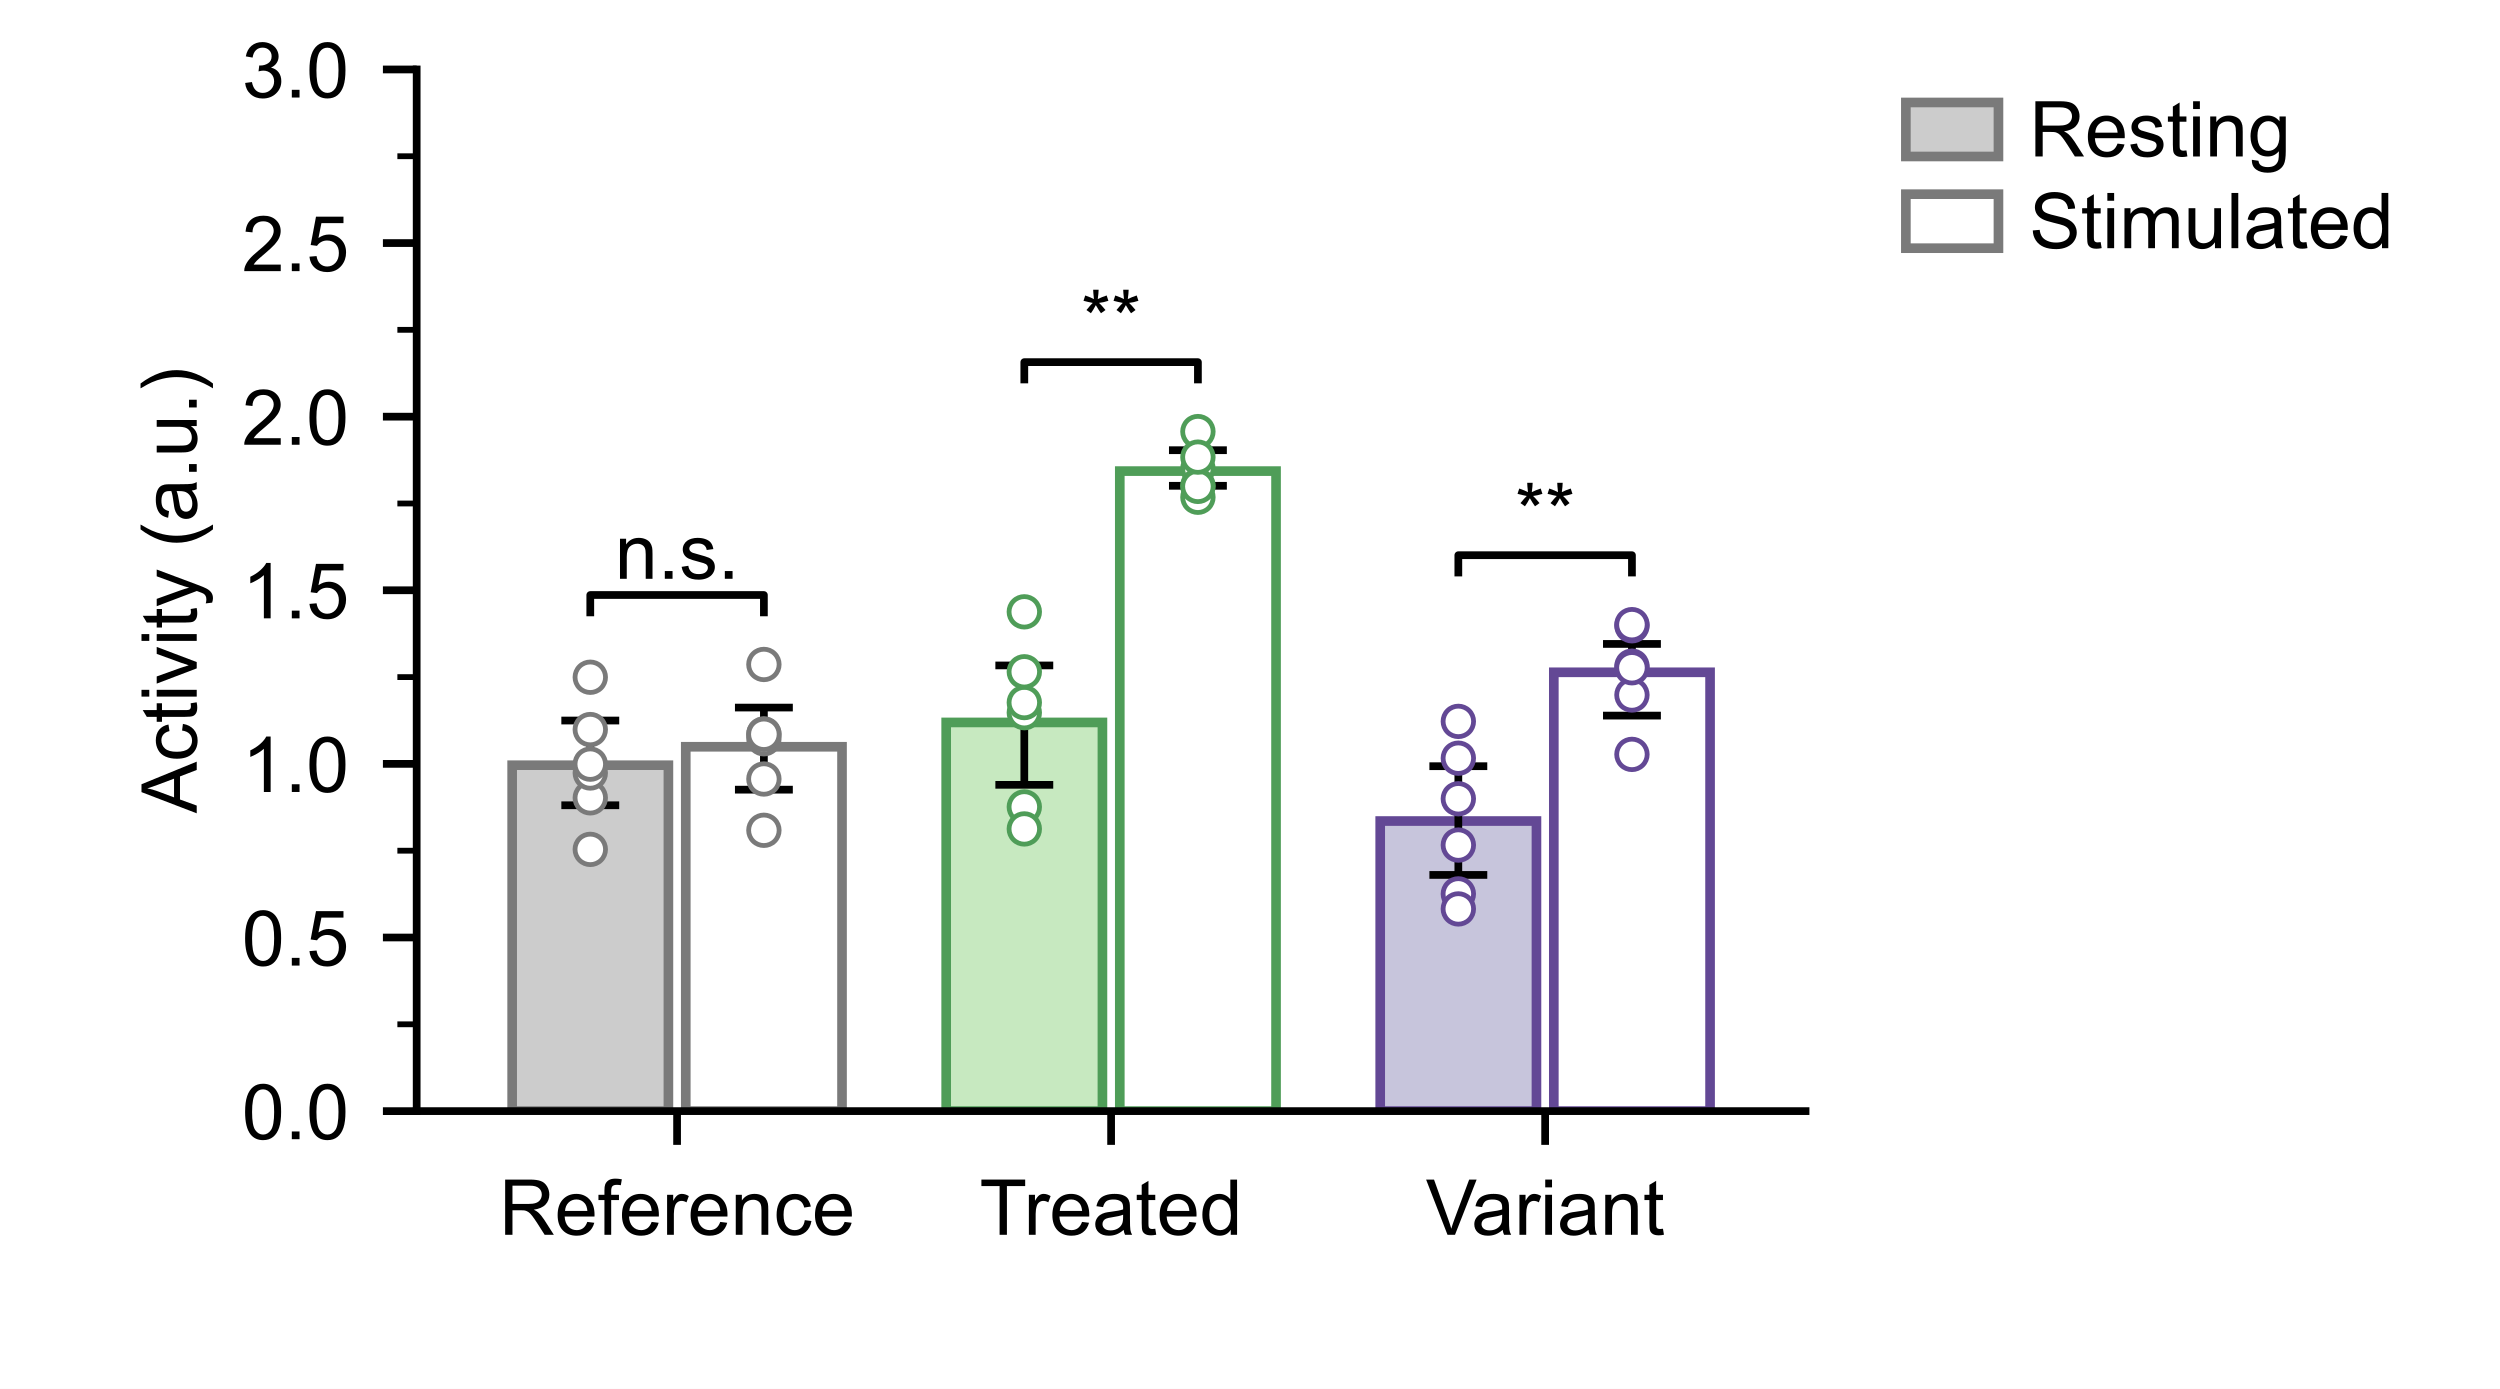
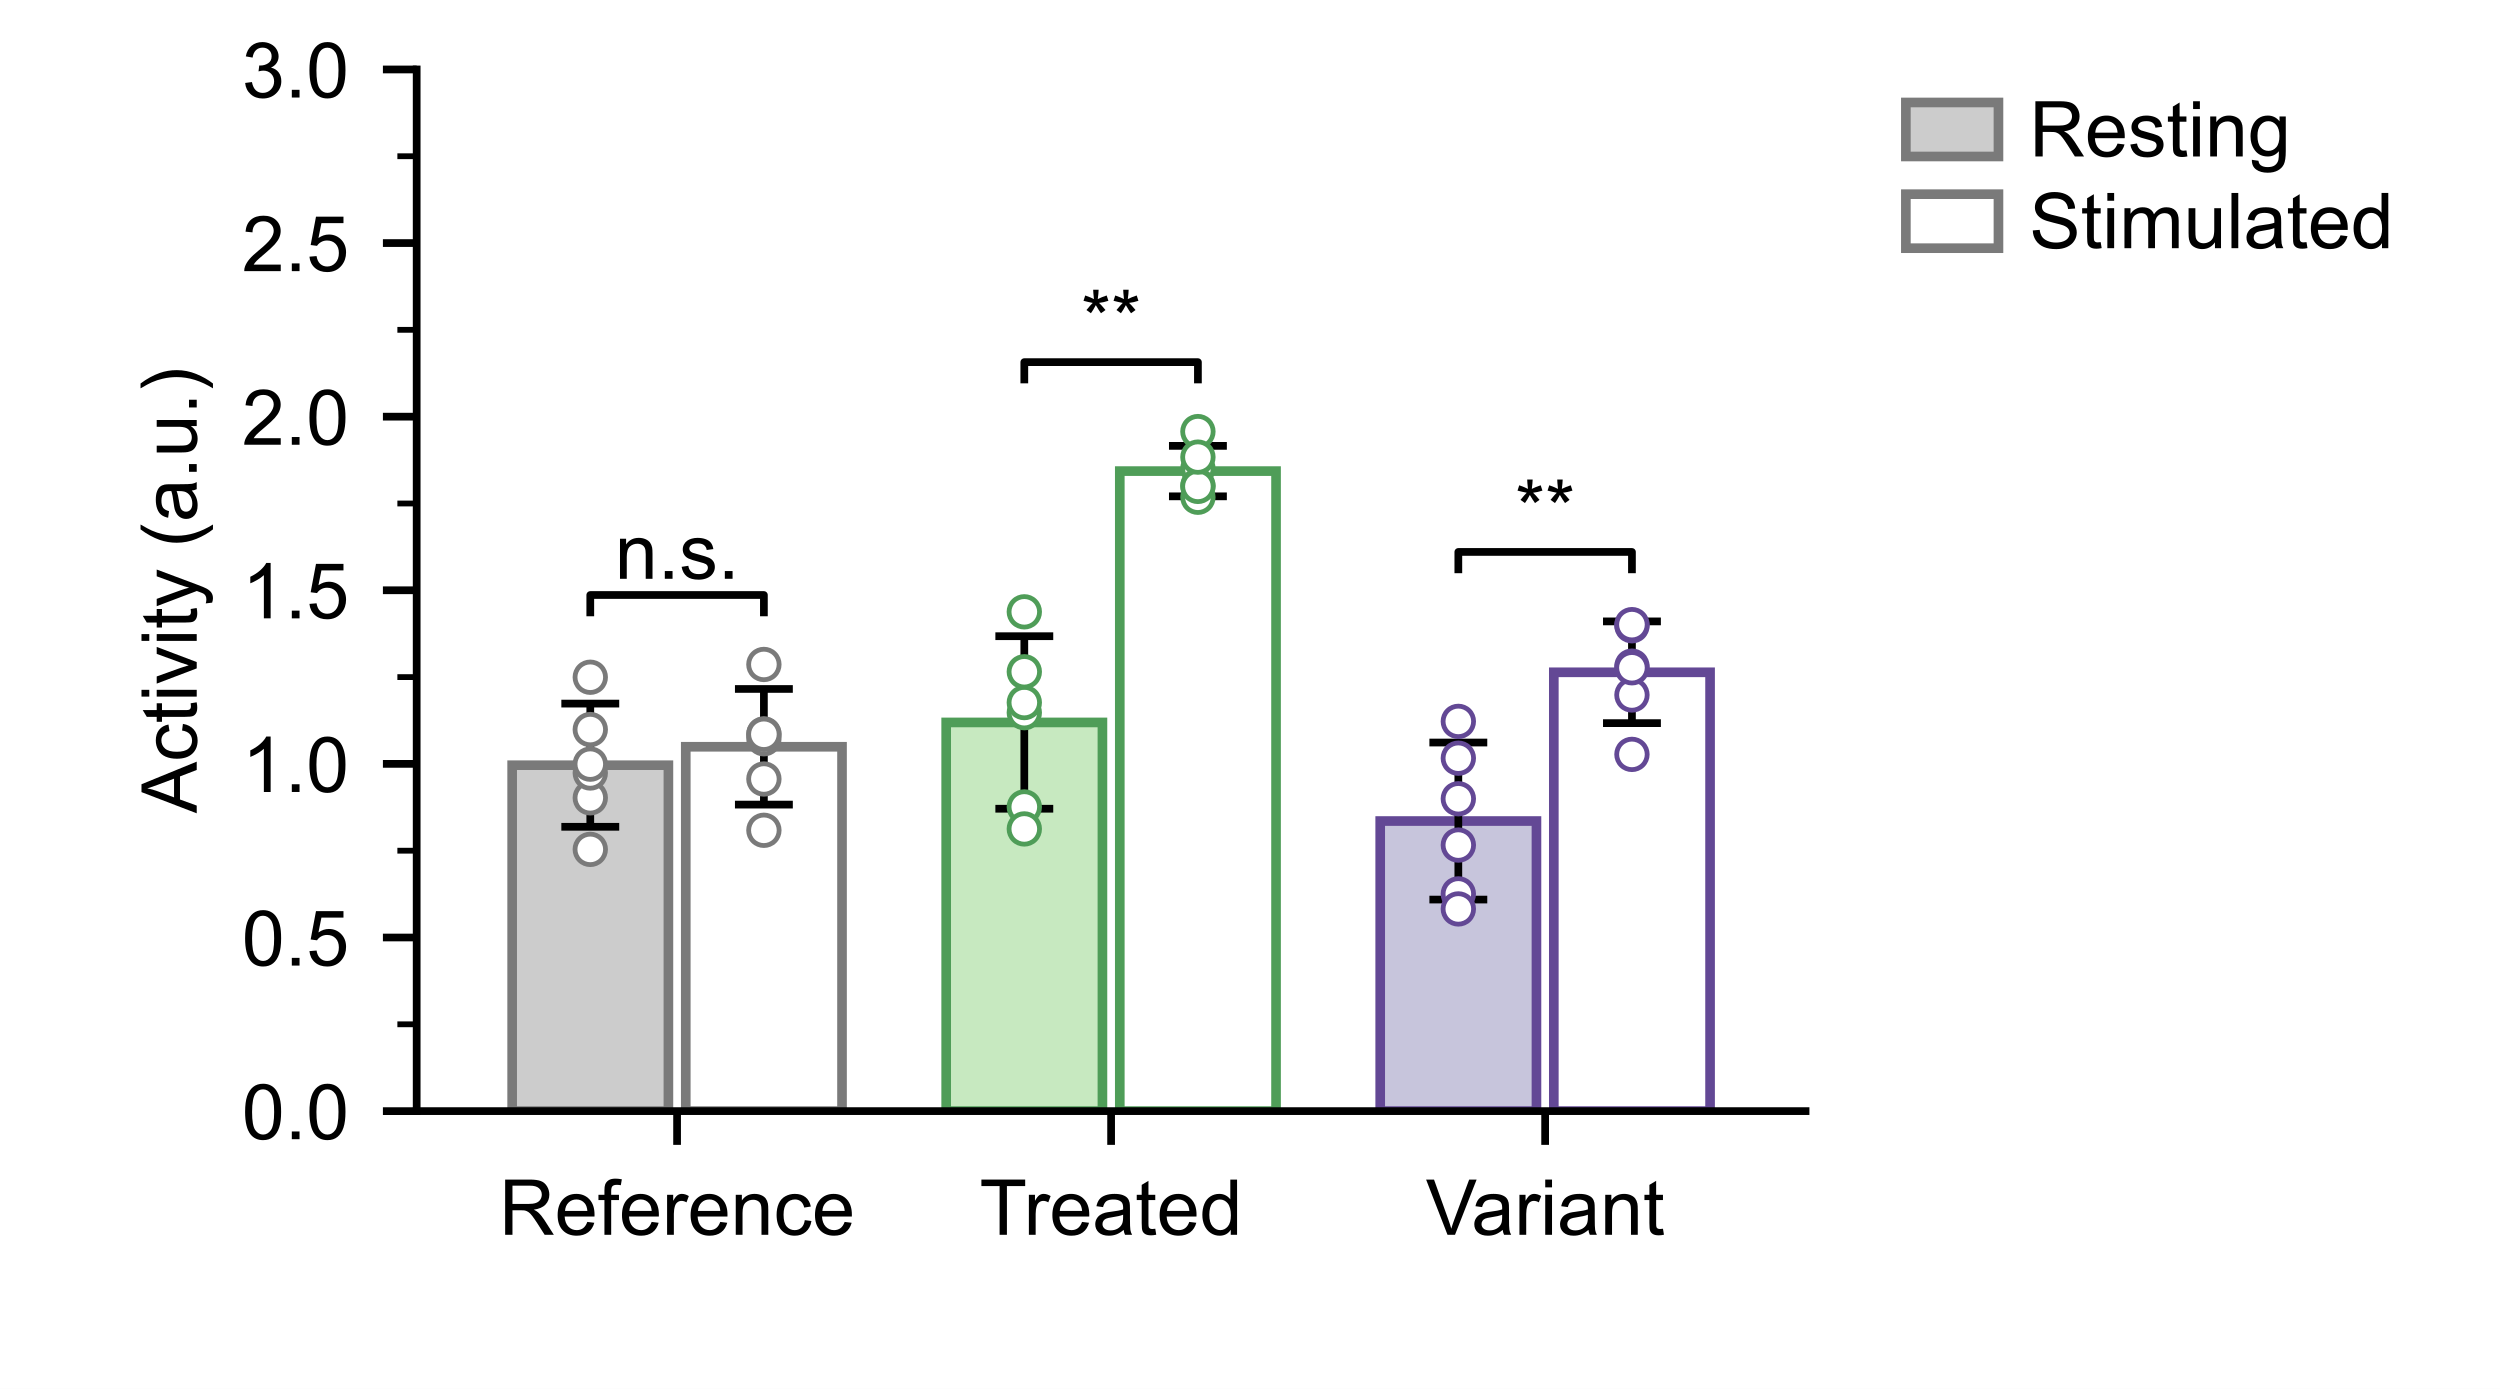
<svg xmlns="http://www.w3.org/2000/svg" xmlns:xlink="http://www.w3.org/1999/xlink" width="259.2pt" height="144pt" viewBox="0 0 259.2 144" version="1.1">
  <defs>
    <style type="text/css">*{stroke-linejoin: round; stroke-linecap: butt}</style>
  </defs>
  <g id="figure_1">
    <g id="patch_1">
      <path d="M 0 144  L 259.2 144  L 259.2 0  L 0 0  z " style="fill: #ffffff" />
    </g>
    <g id="axes_1">
      <g id="patch_2">
        <path d="M 43.2 115.2  L 187.2 115.2  L 187.2 7.2  L 43.2 7.2  z " style="fill: #ffffff" />
      </g>
      <g id="patch_3">
        <path d="M 53.1 115.2  L 69.3 115.2  L 69.3 79.335  L 53.1 79.335  z " clip-path="url(#p0c509ad86a)" style="fill: #cccccc; stroke: #7a7a7a; stroke-linejoin: miter" />
      </g>
      <g id="patch_4">
        <path d="M 71.1 115.2  L 87.3 115.2  L 87.3 77.427  L 71.1 77.427  L 71.1 115.2  z " clip-path="url(#p0c509ad86a)" style="fill: none; stroke: #7a7a7a; stroke-linejoin: miter" />
      </g>
      <g id="patch_5">
        <path d="M 98.1 115.2  L 114.3 115.2  L 114.3 74.904  L 98.1 74.904  z " clip-path="url(#p0c509ad86a)" style="fill: #c7e9c0; stroke: #4f9d58; stroke-linejoin: miter" />
      </g>
      <g id="patch_6">
        <path d="M 116.1 115.2  L 132.3 115.2  L 132.3 48.842  L 116.1 48.842  L 116.1 115.2  z " clip-path="url(#p0c509ad86a)" style="fill: none; stroke: #4f9d58; stroke-linejoin: miter" />
      </g>
      <g id="patch_7">
        <path d="M 143.1 115.2  L 159.3 115.2  L 159.3 85.126  L 143.1 85.126  z " clip-path="url(#p0c509ad86a)" style="fill: #c7c5dc; stroke: #634895; stroke-linejoin: miter" />
      </g>
      <g id="patch_8">
        <path d="M 161.1 115.2  L 177.3 115.2  L 177.3 69.702  L 161.1 69.702  L 161.1 115.2  z " clip-path="url(#p0c509ad86a)" style="fill: none; stroke: #634895; stroke-linejoin: miter" />
      </g>
      <g id="matplotlib.axis_1">
        <g id="xtick_1">
          <g id="line2d_1">
            <defs>
              <path id="m45bd234f1a" d="M 0 0  L 0 3.5  " style="stroke: #000000; stroke-width: 0.8" />
            </defs>
            <g>
              <use xlink:href="#m45bd234f1a" x="70.2" y="115.2" style="stroke: #000000; stroke-width: 0.8" />
            </g>
          </g>
          <g id="text_1">
            <g transform="translate(51.74625 128.0242) scale(0.08 -0.08)">
              <defs>
                <path id="ArialMT-35" d="M 503 0  L 503 4581  L 2534 4581  Q 3147 4581 3465 4457  Q 3784 4334 3975 4021  Q 4166 3709 4166 3331  Q 4166 2844 3850 2509  Q 3534 2175 2875 2084  Q 3116 1969 3241 1856  Q 3506 1613 3744 1247  L 4541 0  L 3778 0  L 3172 953  Q 2906 1366 2734 1584  Q 2563 1803 2427 1890  Q 2291 1978 2150 2013  Q 2047 2034 1813 2034  L 1109 2034  L 1109 0  L 503 0  z M 1109 2559  L 2413 2559  Q 2828 2559 3062 2645  Q 3297 2731 3419 2920  Q 3541 3109 3541 3331  Q 3541 3656 3305 3865  Q 3069 4075 2559 4075  L 1109 4075  L 1109 2559  z " transform="scale(0.015625)" />
                <path id="ArialMT-48" d="M 2694 1069  L 3275 997  Q 3138 488 2766 206  Q 2394 -75 1816 -75  Q 1088 -75 661 373  Q 234 822 234 1631  Q 234 2469 665 2931  Q 1097 3394 1784 3394  Q 2450 3394 2872 2941  Q 3294 2488 3294 1666  Q 3294 1616 3291 1516  L 816 1516  Q 847 969 1125 678  Q 1403 388 1819 388  Q 2128 388 2347 550  Q 2566 713 2694 1069  z M 847 1978  L 2700 1978  Q 2663 2397 2488 2606  Q 2219 2931 1791 2931  Q 1403 2931 1139 2672  Q 875 2413 847 1978  z " transform="scale(0.015625)" />
                <path id="ArialMT-49" d="M 556 0  L 556 2881  L 59 2881  L 59 3319  L 556 3319  L 556 3672  Q 556 4006 616 4169  Q 697 4388 901 4523  Q 1106 4659 1475 4659  Q 1713 4659 2000 4603  L 1916 4113  Q 1741 4144 1584 4144  Q 1328 4144 1222 4034  Q 1116 3925 1116 3625  L 1116 3319  L 1763 3319  L 1763 2881  L 1116 2881  L 1116 0  L 556 0  z " transform="scale(0.015625)" />
                <path id="ArialMT-55" d="M 416 0  L 416 3319  L 922 3319  L 922 2816  Q 1116 3169 1280 3281  Q 1444 3394 1641 3394  Q 1925 3394 2219 3213  L 2025 2691  Q 1819 2813 1613 2813  Q 1428 2813 1281 2702  Q 1134 2591 1072 2394  Q 978 2094 978 1738  L 978 0  L 416 0  z " transform="scale(0.015625)" />
                <path id="ArialMT-51" d="M 422 0  L 422 3319  L 928 3319  L 928 2847  Q 1294 3394 1984 3394  Q 2284 3394 2536 3286  Q 2788 3178 2913 3003  Q 3038 2828 3088 2588  Q 3119 2431 3119 2041  L 3119 0  L 2556 0  L 2556 2019  Q 2556 2363 2490 2533  Q 2425 2703 2258 2804  Q 2091 2906 1866 2906  Q 1506 2906 1245 2678  Q 984 2450 984 1813  L 984 0  L 422 0  z " transform="scale(0.015625)" />
                <path id="ArialMT-46" d="M 2588 1216  L 3141 1144  Q 3050 572 2676 248  Q 2303 -75 1759 -75  Q 1078 -75 664 370  Q 250 816 250 1647  Q 250 2184 428 2587  Q 606 2991 970 3192  Q 1334 3394 1763 3394  Q 2303 3394 2647 3120  Q 2991 2847 3088 2344  L 2541 2259  Q 2463 2594 2264 2762  Q 2066 2931 1784 2931  Q 1359 2931 1093 2626  Q 828 2322 828 1663  Q 828 994 1084 691  Q 1341 388 1753 388  Q 2084 388 2306 591  Q 2528 794 2588 1216  z " transform="scale(0.015625)" />
              </defs>
              <use xlink:href="#ArialMT-35" />
              <use xlink:href="#ArialMT-48" transform="translate(72.21875 0)" />
              <use xlink:href="#ArialMT-49" transform="translate(127.8281 0)" />
              <use xlink:href="#ArialMT-48" transform="translate(155.6094 0)" />
              <use xlink:href="#ArialMT-55" transform="translate(211.2188 0)" />
              <use xlink:href="#ArialMT-48" transform="translate(244.5156 0)" />
              <use xlink:href="#ArialMT-51" transform="translate(300.125 0)" />
              <use xlink:href="#ArialMT-46" transform="translate(355.7344 0)" />
              <use xlink:href="#ArialMT-48" transform="translate(405.7344 0)" />
            </g>
          </g>
        </g>
        <g id="xtick_2">
          <g id="line2d_2">
            <g>
              <use xlink:href="#m45bd234f1a" x="115.2" y="115.2" style="stroke: #000000; stroke-width: 0.8" />
            </g>
          </g>
          <g id="text_2">
            <g transform="translate(101.5644 128.0242) scale(0.08 -0.08)">
              <defs>
                <path id="ArialMT-37" d="M 1659 0  L 1659 4041  L 150 4041  L 150 4581  L 3781 4581  L 3781 4041  L 2266 4041  L 2266 0  L 1659 0  z " transform="scale(0.015625)" />
                <path id="ArialMT-44" d="M 2588 409  Q 2275 144 1986 34  Q 1697 -75 1366 -75  Q 819 -75 525 192  Q 231 459 231 875  Q 231 1119 342 1320  Q 453 1522 633 1644  Q 813 1766 1038 1828  Q 1203 1872 1538 1913  Q 2219 1994 2541 2106  Q 2544 2222 2544 2253  Q 2544 2597 2384 2738  Q 2169 2928 1744 2928  Q 1347 2928 1158 2789  Q 969 2650 878 2297  L 328 2372  Q 403 2725 575 2942  Q 747 3159 1072 3276  Q 1397 3394 1825 3394  Q 2250 3394 2515 3294  Q 2781 3194 2906 3042  Q 3031 2891 3081 2659  Q 3109 2516 3109 2141  L 3109 1391  Q 3109 606 3145 398  Q 3181 191 3288 0  L 2700 0  Q 2613 175 2588 409  z M 2541 1666  Q 2234 1541 1622 1453  Q 1275 1403 1131 1340  Q 988 1278 909 1158  Q 831 1038 831 891  Q 831 666 1001 516  Q 1172 366 1500 366  Q 1825 366 2078 508  Q 2331 650 2450 897  Q 2541 1088 2541 1459  L 2541 1666  z " transform="scale(0.015625)" />
                <path id="ArialMT-57" d="M 1650 503  L 1731 6  Q 1494 -44 1306 -44  Q 1000 -44 831 53  Q 663 150 594 308  Q 525 466 525 972  L 525 2881  L 113 2881  L 113 3319  L 525 3319  L 525 4141  L 1084 4478  L 1084 3319  L 1650 3319  L 1650 2881  L 1084 2881  L 1084 941  Q 1084 700 1114 631  Q 1144 563 1211 522  Q 1278 481 1403 481  Q 1497 481 1650 503  z " transform="scale(0.015625)" />
                <path id="ArialMT-47" d="M 2575 0  L 2575 419  Q 2259 -75 1647 -75  Q 1250 -75 917 144  Q 584 363 401 755  Q 219 1147 219 1656  Q 219 2153 384 2558  Q 550 2963 881 3178  Q 1213 3394 1622 3394  Q 1922 3394 2156 3267  Q 2391 3141 2538 2938  L 2538 4581  L 3097 4581  L 3097 0  L 2575 0  z M 797 1656  Q 797 1019 1065 703  Q 1334 388 1700 388  Q 2069 388 2326 689  Q 2584 991 2584 1609  Q 2584 2291 2321 2609  Q 2059 2928 1675 2928  Q 1300 2928 1048 2622  Q 797 2316 797 1656  z " transform="scale(0.015625)" />
              </defs>
              <use xlink:href="#ArialMT-37" />
              <use xlink:href="#ArialMT-55" transform="translate(57.375 0)" />
              <use xlink:href="#ArialMT-48" transform="translate(90.67188 0)" />
              <use xlink:href="#ArialMT-44" transform="translate(146.2812 0)" />
              <use xlink:href="#ArialMT-57" transform="translate(201.8906 0)" />
              <use xlink:href="#ArialMT-48" transform="translate(229.6719 0)" />
              <use xlink:href="#ArialMT-47" transform="translate(285.2812 0)" />
            </g>
          </g>
        </g>
        <g id="xtick_3">
          <g id="line2d_3">
            <g>
              <use xlink:href="#m45bd234f1a" x="160.2" y="115.2" style="stroke: #000000; stroke-width: 0.8" />
            </g>
          </g>
          <g id="text_3">
            <g transform="translate(147.8237 128.0242) scale(0.08 -0.08)">
              <defs>
                <path id="ArialMT-39" d="M 1803 0  L 28 4581  L 684 4581  L 1875 1253  Q 2019 853 2116 503  Q 2222 878 2363 1253  L 3600 4581  L 4219 4581  L 2425 0  L 1803 0  z " transform="scale(0.015625)" />
                <path id="ArialMT-4c" d="M 425 3934  L 425 4581  L 988 4581  L 988 3934  L 425 3934  z M 425 0  L 425 3319  L 988 3319  L 988 0  L 425 0  z " transform="scale(0.015625)" />
              </defs>
              <use xlink:href="#ArialMT-39" />
              <use xlink:href="#ArialMT-44" transform="translate(59.28125 0)" />
              <use xlink:href="#ArialMT-55" transform="translate(114.8906 0)" />
              <use xlink:href="#ArialMT-4c" transform="translate(148.1875 0)" />
              <use xlink:href="#ArialMT-44" transform="translate(170.4062 0)" />
              <use xlink:href="#ArialMT-51" transform="translate(226.0156 0)" />
              <use xlink:href="#ArialMT-57" transform="translate(281.625 0)" />
            </g>
          </g>
        </g>
      </g>
      <g id="matplotlib.axis_2">
        <g id="ytick_1">
          <g id="line2d_4">
            <defs>
              <path id="maa1948f9ac" d="M 0 0  L -3.5 0  " style="stroke: #000000; stroke-width: 0.8" />
            </defs>
            <g>
              <use xlink:href="#maa1948f9ac" x="43.2" y="115.2" style="stroke: #000000; stroke-width: 0.8" />
            </g>
          </g>
          <g id="text_4">
            <g transform="translate(25.08 118.1121) scale(0.08 -0.08)">
              <defs>
                <path id="ArialMT-13" d="M 266 2259  Q 266 3072 433 3567  Q 600 4063 929 4331  Q 1259 4600 1759 4600  Q 2128 4600 2406 4451  Q 2684 4303 2865 4023  Q 3047 3744 3150 3342  Q 3253 2941 3253 2259  Q 3253 1453 3087 958  Q 2922 463 2592 192  Q 2263 -78 1759 -78  Q 1097 -78 719 397  Q 266 969 266 2259  z M 844 2259  Q 844 1131 1108 757  Q 1372 384 1759 384  Q 2147 384 2411 759  Q 2675 1134 2675 2259  Q 2675 3391 2411 3762  Q 2147 4134 1753 4134  Q 1366 4134 1134 3806  Q 844 3388 844 2259  z " transform="scale(0.015625)" />
                <path id="ArialMT-11" d="M 581 0  L 581 641  L 1222 641  L 1222 0  L 581 0  z " transform="scale(0.015625)" />
              </defs>
              <use xlink:href="#ArialMT-13" />
              <use xlink:href="#ArialMT-11" transform="translate(55.60938 0)" />
              <use xlink:href="#ArialMT-13" transform="translate(83.39062 0)" />
            </g>
          </g>
        </g>
        <g id="ytick_2">
          <g id="line2d_5">
            <g>
              <use xlink:href="#maa1948f9ac" x="43.2" y="97.2" style="stroke: #000000; stroke-width: 0.8" />
            </g>
          </g>
          <g id="text_5">
            <g transform="translate(25.08 100.1121) scale(0.08 -0.08)">
              <defs>
                <path id="ArialMT-18" d="M 266 1200  L 856 1250  Q 922 819 1161 601  Q 1400 384 1738 384  Q 2144 384 2425 690  Q 2706 997 2706 1503  Q 2706 1984 2436 2262  Q 2166 2541 1728 2541  Q 1456 2541 1237 2417  Q 1019 2294 894 2097  L 366 2166  L 809 4519  L 3088 4519  L 3088 3981  L 1259 3981  L 1013 2750  Q 1425 3038 1878 3038  Q 2478 3038 2890 2622  Q 3303 2206 3303 1553  Q 3303 931 2941 478  Q 2500 -78 1738 -78  Q 1113 -78 717 272  Q 322 622 266 1200  z " transform="scale(0.015625)" />
              </defs>
              <use xlink:href="#ArialMT-13" />
              <use xlink:href="#ArialMT-11" transform="translate(55.60938 0)" />
              <use xlink:href="#ArialMT-18" transform="translate(83.39062 0)" />
            </g>
          </g>
        </g>
        <g id="ytick_3">
          <g id="line2d_6">
            <g>
              <use xlink:href="#maa1948f9ac" x="43.2" y="79.2" style="stroke: #000000; stroke-width: 0.8" />
            </g>
          </g>
          <g id="text_6">
            <g transform="translate(25.08 82.11211) scale(0.08 -0.08)">
              <defs>
                <path id="ArialMT-14" d="M 2384 0  L 1822 0  L 1822 3584  Q 1619 3391 1289 3197  Q 959 3003 697 2906  L 697 3450  Q 1169 3672 1522 3987  Q 1875 4303 2022 4600  L 2384 4600  L 2384 0  z " transform="scale(0.015625)" />
              </defs>
              <use xlink:href="#ArialMT-14" />
              <use xlink:href="#ArialMT-11" transform="translate(55.60938 0)" />
              <use xlink:href="#ArialMT-13" transform="translate(83.39062 0)" />
            </g>
          </g>
        </g>
        <g id="ytick_4">
          <g id="line2d_7">
            <g>
              <use xlink:href="#maa1948f9ac" x="43.2" y="61.2" style="stroke: #000000; stroke-width: 0.8" />
            </g>
          </g>
          <g id="text_7">
            <g transform="translate(25.08 64.11211) scale(0.08 -0.08)">
              <use xlink:href="#ArialMT-14" />
              <use xlink:href="#ArialMT-11" transform="translate(55.60938 0)" />
              <use xlink:href="#ArialMT-18" transform="translate(83.39062 0)" />
            </g>
          </g>
        </g>
        <g id="ytick_5">
          <g id="line2d_8">
            <g>
              <use xlink:href="#maa1948f9ac" x="43.2" y="43.2" style="stroke: #000000; stroke-width: 0.8" />
            </g>
          </g>
          <g id="text_8">
            <g transform="translate(25.08 46.11211) scale(0.08 -0.08)">
              <defs>
                <path id="ArialMT-15" d="M 3222 541  L 3222 0  L 194 0  Q 188 203 259 391  Q 375 700 629 1000  Q 884 1300 1366 1694  Q 2113 2306 2375 2664  Q 2638 3022 2638 3341  Q 2638 3675 2398 3904  Q 2159 4134 1775 4134  Q 1369 4134 1125 3890  Q 881 3647 878 3216  L 300 3275  Q 359 3922 746 4261  Q 1134 4600 1788 4600  Q 2447 4600 2831 4234  Q 3216 3869 3216 3328  Q 3216 3053 3103 2787  Q 2991 2522 2730 2228  Q 2469 1934 1863 1422  Q 1356 997 1212 845  Q 1069 694 975 541  L 3222 541  z " transform="scale(0.015625)" />
              </defs>
              <use xlink:href="#ArialMT-15" />
              <use xlink:href="#ArialMT-11" transform="translate(55.60938 0)" />
              <use xlink:href="#ArialMT-13" transform="translate(83.39062 0)" />
            </g>
          </g>
        </g>
        <g id="ytick_6">
          <g id="line2d_9">
            <g>
              <use xlink:href="#maa1948f9ac" x="43.2" y="25.2" style="stroke: #000000; stroke-width: 0.8" />
            </g>
          </g>
          <g id="text_9">
            <g transform="translate(25.08 28.11211) scale(0.08 -0.08)">
              <use xlink:href="#ArialMT-15" />
              <use xlink:href="#ArialMT-11" transform="translate(55.60938 0)" />
              <use xlink:href="#ArialMT-18" transform="translate(83.39062 0)" />
            </g>
          </g>
        </g>
        <g id="ytick_7">
          <g id="line2d_10">
            <g>
              <use xlink:href="#maa1948f9ac" x="43.2" y="7.2" style="stroke: #000000; stroke-width: 0.8" />
            </g>
          </g>
          <g id="text_10">
            <g transform="translate(25.08 10.11211) scale(0.08 -0.08)">
              <defs>
                <path id="ArialMT-16" d="M 269 1209  L 831 1284  Q 928 806 1161 595  Q 1394 384 1728 384  Q 2125 384 2398 659  Q 2672 934 2672 1341  Q 2672 1728 2419 1979  Q 2166 2231 1775 2231  Q 1616 2231 1378 2169  L 1441 2663  Q 1497 2656 1531 2656  Q 1891 2656 2178 2843  Q 2466 3031 2466 3422  Q 2466 3731 2256 3934  Q 2047 4138 1716 4138  Q 1388 4138 1169 3931  Q 950 3725 888 3313  L 325 3413  Q 428 3978 793 4289  Q 1159 4600 1703 4600  Q 2078 4600 2393 4439  Q 2709 4278 2876 4000  Q 3044 3722 3044 3409  Q 3044 3113 2884 2869  Q 2725 2625 2413 2481  Q 2819 2388 3044 2092  Q 3269 1797 3269 1353  Q 3269 753 2831 336  Q 2394 -81 1725 -81  Q 1122 -81 723 278  Q 325 638 269 1209  z " transform="scale(0.015625)" />
              </defs>
              <use xlink:href="#ArialMT-16" />
              <use xlink:href="#ArialMT-11" transform="translate(55.60938 0)" />
              <use xlink:href="#ArialMT-13" transform="translate(83.39062 0)" />
            </g>
          </g>
        </g>
        <g id="ytick_8">
          <g id="line2d_11">
            <defs>
              <path id="mb0a09c1bce" d="M 0 0  L -2 0  " style="stroke: #000000; stroke-width: 0.6" />
            </defs>
            <g>
              <use xlink:href="#mb0a09c1bce" x="43.2" y="106.2" style="stroke: #000000; stroke-width: 0.6" />
            </g>
          </g>
        </g>
        <g id="ytick_9">
          <g id="line2d_12">
            <g>
              <use xlink:href="#mb0a09c1bce" x="43.2" y="88.2" style="stroke: #000000; stroke-width: 0.6" />
            </g>
          </g>
        </g>
        <g id="ytick_10">
          <g id="line2d_13">
            <g>
              <use xlink:href="#mb0a09c1bce" x="43.2" y="70.2" style="stroke: #000000; stroke-width: 0.6" />
            </g>
          </g>
        </g>
        <g id="ytick_11">
          <g id="line2d_14">
            <g>
              <use xlink:href="#mb0a09c1bce" x="43.2" y="52.2" style="stroke: #000000; stroke-width: 0.6" />
            </g>
          </g>
        </g>
        <g id="ytick_12">
          <g id="line2d_15">
            <g>
              <use xlink:href="#mb0a09c1bce" x="43.2" y="34.2" style="stroke: #000000; stroke-width: 0.6" />
            </g>
          </g>
        </g>
        <g id="ytick_13">
          <g id="line2d_16">
            <g>
              <use xlink:href="#mb0a09c1bce" x="43.2" y="16.2" style="stroke: #000000; stroke-width: 0.6" />
            </g>
          </g>
        </g>
        <g id="text_11">
          <g transform="translate(20.39625 84.31437) rotate(-90) scale(0.08 -0.08)">
            <defs>
              <path id="ArialMT-24" d="M -9 0  L 1750 4581  L 2403 4581  L 4278 0  L 3588 0  L 3053 1388  L 1138 1388  L 634 0  L -9 0  z M 1313 1881  L 2866 1881  L 2388 3150  Q 2169 3728 2063 4100  Q 1975 3659 1816 3225  L 1313 1881  z " transform="scale(0.015625)" />
              <path id="ArialMT-59" d="M 1344 0  L 81 3319  L 675 3319  L 1388 1331  Q 1503 1009 1600 663  Q 1675 925 1809 1294  L 2547 3319  L 3125 3319  L 1869 0  L 1344 0  z " transform="scale(0.015625)" />
              <path id="ArialMT-5c" d="M 397 -1278  L 334 -750  Q 519 -800 656 -800  Q 844 -800 956 -737  Q 1069 -675 1141 -563  Q 1194 -478 1313 -144  Q 1328 -97 1363 -6  L 103 3319  L 709 3319  L 1400 1397  Q 1534 1031 1641 628  Q 1738 1016 1872 1384  L 2581 3319  L 3144 3319  L 1881 -56  Q 1678 -603 1566 -809  Q 1416 -1088 1222 -1217  Q 1028 -1347 759 -1347  Q 597 -1347 397 -1278  z " transform="scale(0.015625)" />
              <path id="ArialMT-3" transform="scale(0.015625)" />
              <path id="ArialMT-b" d="M 1497 -1347  Q 1031 -759 709 28  Q 388 816 388 1659  Q 388 2403 628 3084  Q 909 3875 1497 4659  L 1900 4659  Q 1522 4009 1400 3731  Q 1209 3300 1100 2831  Q 966 2247 966 1656  Q 966 153 1900 -1347  L 1497 -1347  z " transform="scale(0.015625)" />
              <path id="ArialMT-58" d="M 2597 0  L 2597 488  Q 2209 -75 1544 -75  Q 1250 -75 995 37  Q 741 150 617 320  Q 494 491 444 738  Q 409 903 409 1263  L 409 3319  L 972 3319  L 972 1478  Q 972 1038 1006 884  Q 1059 663 1231 536  Q 1403 409 1656 409  Q 1909 409 2131 539  Q 2353 669 2445 892  Q 2538 1116 2538 1541  L 2538 3319  L 3100 3319  L 3100 0  L 2597 0  z " transform="scale(0.015625)" />
              <path id="ArialMT-c" d="M 791 -1347  L 388 -1347  Q 1322 153 1322 1656  Q 1322 2244 1188 2822  Q 1081 3291 891 3722  Q 769 4003 388 4659  L 791 4659  Q 1378 3875 1659 3084  Q 1900 2403 1900 1659  Q 1900 816 1576 28  Q 1253 -759 791 -1347  z " transform="scale(0.015625)" />
            </defs>
            <use xlink:href="#ArialMT-24" />
            <use xlink:href="#ArialMT-46" transform="translate(66.70312 0)" />
            <use xlink:href="#ArialMT-57" transform="translate(116.7031 0)" />
            <use xlink:href="#ArialMT-4c" transform="translate(144.4844 0)" />
            <use xlink:href="#ArialMT-59" transform="translate(166.7031 0)" />
            <use xlink:href="#ArialMT-4c" transform="translate(216.7031 0)" />
            <use xlink:href="#ArialMT-57" transform="translate(238.9219 0)" />
            <use xlink:href="#ArialMT-5c" transform="translate(266.7031 0)" />
            <use xlink:href="#ArialMT-3" transform="translate(316.7031 0)" />
            <use xlink:href="#ArialMT-b" transform="translate(344.4844 0)" />
            <use xlink:href="#ArialMT-44" transform="translate(377.7812 0)" />
            <use xlink:href="#ArialMT-11" transform="translate(433.3906 0)" />
            <use xlink:href="#ArialMT-58" transform="translate(461.1719 0)" />
            <use xlink:href="#ArialMT-11" transform="translate(516.7812 0)" />
            <use xlink:href="#ArialMT-c" transform="translate(544.5625 0)" />
          </g>
        </g>
      </g>
      <g id="LineCollection_1">
-         <path d="M 61.2 83.49  L 61.2 74.706  " clip-path="url(#p0c509ad86a)" style="fill: none; stroke: #000000; stroke-width: 0.8" />
+         <path d="M 61.2 85.722  L 61.2 72.949  " clip-path="url(#p0c509ad86a)" style="fill: none; stroke: #000000; stroke-width: 0.8" />
      </g>
      <g id="line2d_17">
        <defs>
          <path id="m2f5f26299e" d="M 3 0  L -3 -0  " style="stroke: #000000; stroke-width: 0.8" />
        </defs>
        <g clip-path="url(#p0c509ad86a)">
-           <use xlink:href="#m2f5f26299e" x="61.2" y="83.49" style="stroke: #000000; stroke-width: 0.8" />
+           <use xlink:href="#m2f5f26299e" x="61.2" y="85.722" style="stroke: #000000; stroke-width: 0.8" />
        </g>
      </g>
      <g id="line2d_18">
        <g clip-path="url(#p0c509ad86a)">
-           <use xlink:href="#m2f5f26299e" x="61.2" y="74.706" style="stroke: #000000; stroke-width: 0.8" />
+           <use xlink:href="#m2f5f26299e" x="61.2" y="72.949" style="stroke: #000000; stroke-width: 0.8" />
        </g>
      </g>
      <g id="LineCollection_2">
-         <path d="M 79.2 81.874  L 79.2 73.361  " clip-path="url(#p0c509ad86a)" style="fill: none; stroke: #000000; stroke-width: 0.8" />
+         <path d="M 79.2 83.422  L 79.2 71.432  " clip-path="url(#p0c509ad86a)" style="fill: none; stroke: #000000; stroke-width: 0.8" />
      </g>
      <g id="line2d_19">
        <g clip-path="url(#p0c509ad86a)">
-           <use xlink:href="#m2f5f26299e" x="79.2" y="81.874" style="stroke: #000000; stroke-width: 0.8" />
+           <use xlink:href="#m2f5f26299e" x="79.2" y="83.422" style="stroke: #000000; stroke-width: 0.8" />
        </g>
      </g>
      <g id="line2d_20">
        <g clip-path="url(#p0c509ad86a)">
-           <use xlink:href="#m2f5f26299e" x="79.2" y="73.361" style="stroke: #000000; stroke-width: 0.8" />
+           <use xlink:href="#m2f5f26299e" x="79.2" y="71.432" style="stroke: #000000; stroke-width: 0.8" />
        </g>
      </g>
      <g id="line2d_21">
        <path d="M 61.2 63.492  L 61.2 61.692  L 79.2 61.692  L 79.2 63.492  " clip-path="url(#p0c509ad86a)" style="fill: none; stroke: #000000; stroke-width: 0.8; stroke-linecap: square" />
      </g>
      <g id="LineCollection_3">
-         <path d="M 106.2 81.372  L 106.2 68.992  " clip-path="url(#p0c509ad86a)" style="fill: none; stroke: #000000; stroke-width: 0.8" />
+         <path d="M 106.2 83.848  L 106.2 65.961  " clip-path="url(#p0c509ad86a)" style="fill: none; stroke: #000000; stroke-width: 0.8" />
      </g>
      <g id="line2d_22">
        <g clip-path="url(#p0c509ad86a)">
-           <use xlink:href="#m2f5f26299e" x="106.2" y="81.372" style="stroke: #000000; stroke-width: 0.8" />
+           <use xlink:href="#m2f5f26299e" x="106.2" y="83.848" style="stroke: #000000; stroke-width: 0.8" />
        </g>
      </g>
      <g id="line2d_23">
        <g clip-path="url(#p0c509ad86a)">
-           <use xlink:href="#m2f5f26299e" x="106.2" y="68.992" style="stroke: #000000; stroke-width: 0.8" />
+           <use xlink:href="#m2f5f26299e" x="106.2" y="65.961" style="stroke: #000000; stroke-width: 0.8" />
        </g>
      </g>
      <g id="LineCollection_4">
-         <path d="M 124.2 50.366  L 124.2 46.679  " clip-path="url(#p0c509ad86a)" style="fill: none; stroke: #000000; stroke-width: 0.8" />
+         <path d="M 124.2 51.458  L 124.2 46.225  " clip-path="url(#p0c509ad86a)" style="fill: none; stroke: #000000; stroke-width: 0.8" />
      </g>
      <g id="line2d_24">
        <g clip-path="url(#p0c509ad86a)">
-           <use xlink:href="#m2f5f26299e" x="124.2" y="50.366" style="stroke: #000000; stroke-width: 0.8" />
+           <use xlink:href="#m2f5f26299e" x="124.2" y="51.458" style="stroke: #000000; stroke-width: 0.8" />
        </g>
      </g>
      <g id="line2d_25">
        <g clip-path="url(#p0c509ad86a)">
-           <use xlink:href="#m2f5f26299e" x="124.2" y="46.679" style="stroke: #000000; stroke-width: 0.8" />
+           <use xlink:href="#m2f5f26299e" x="124.2" y="46.225" style="stroke: #000000; stroke-width: 0.8" />
        </g>
      </g>
      <g id="line2d_26">
        <path d="M 106.2 39.347  L 106.2 37.547  L 124.2 37.547  L 124.2 39.347  " clip-path="url(#p0c509ad86a)" style="fill: none; stroke: #000000; stroke-width: 0.8; stroke-linecap: square" />
      </g>
      <g id="LineCollection_5">
-         <path d="M 151.2 90.711  L 151.2 79.441  " clip-path="url(#p0c509ad86a)" style="fill: none; stroke: #000000; stroke-width: 0.8" />
+         <path d="M 151.2 93.267  L 151.2 76.985  " clip-path="url(#p0c509ad86a)" style="fill: none; stroke: #000000; stroke-width: 0.8" />
      </g>
      <g id="line2d_27">
        <g clip-path="url(#p0c509ad86a)">
-           <use xlink:href="#m2f5f26299e" x="151.2" y="90.711" style="stroke: #000000; stroke-width: 0.8" />
+           <use xlink:href="#m2f5f26299e" x="151.2" y="93.267" style="stroke: #000000; stroke-width: 0.8" />
        </g>
      </g>
      <g id="line2d_28">
        <g clip-path="url(#p0c509ad86a)">
-           <use xlink:href="#m2f5f26299e" x="151.2" y="79.441" style="stroke: #000000; stroke-width: 0.8" />
+           <use xlink:href="#m2f5f26299e" x="151.2" y="76.985" style="stroke: #000000; stroke-width: 0.8" />
        </g>
      </g>
      <g id="LineCollection_6">
-         <path d="M 169.2 74.195  L 169.2 66.763  " clip-path="url(#p0c509ad86a)" style="fill: none; stroke: #000000; stroke-width: 0.8" />
+         <path d="M 169.2 74.977  L 169.2 64.427  " clip-path="url(#p0c509ad86a)" style="fill: none; stroke: #000000; stroke-width: 0.8" />
      </g>
      <g id="line2d_29">
        <g clip-path="url(#p0c509ad86a)">
-           <use xlink:href="#m2f5f26299e" x="169.2" y="74.195" style="stroke: #000000; stroke-width: 0.8" />
+           <use xlink:href="#m2f5f26299e" x="169.2" y="74.977" style="stroke: #000000; stroke-width: 0.8" />
        </g>
      </g>
      <g id="line2d_30">
        <g clip-path="url(#p0c509ad86a)">
-           <use xlink:href="#m2f5f26299e" x="169.2" y="66.763" style="stroke: #000000; stroke-width: 0.8" />
+           <use xlink:href="#m2f5f26299e" x="169.2" y="64.427" style="stroke: #000000; stroke-width: 0.8" />
        </g>
      </g>
      <g id="line2d_31">
-         <path d="M 151.2 59.363  L 151.2 57.563  L 169.2 57.563  L 169.2 59.363  " clip-path="url(#p0c509ad86a)" style="fill: none; stroke: #000000; stroke-width: 0.8; stroke-linecap: square" />
+         <path d="M 151.2 59.027  L 151.2 57.227  L 169.2 57.227  L 169.2 59.027  " clip-path="url(#p0c509ad86a)" style="fill: none; stroke: #000000; stroke-width: 0.8; stroke-linecap: square" />
      </g>
      <g id="patch_9">
        <path d="M 43.2 115.2  L 43.2 7.2  " style="fill: none; stroke: #000000; stroke-width: 0.8; stroke-linejoin: miter; stroke-linecap: square" />
      </g>
      <g id="patch_10">
        <path d="M 43.2 115.2  L 187.2 115.2  " style="fill: none; stroke: #000000; stroke-width: 0.8; stroke-linejoin: miter; stroke-linecap: square" />
      </g>
      <g id="PathCollection_1">
        <defs>
          <path id="m01706da86b" d="M 0 1.581  C 0.419 1.581 0.822 1.415 1.118 1.118  C 1.415 0.822 1.581 0.419 1.581 0  C 1.581 -0.419 1.415 -0.822 1.118 -1.118  C 0.822 -1.415 0.419 -1.581 0 -1.581  C -0.419 -1.581 -0.822 -1.415 -1.118 -1.118  C -1.415 -0.822 -1.581 -0.419 -1.581 0  C -1.581 0.419 -1.415 0.822 -1.118 1.118  C -0.822 1.415 -0.419 1.581 0 1.581  z " style="stroke: #7a7a7a; stroke-width: 0.5" />
        </defs>
        <g clip-path="url(#p0c509ad86a)">
          <use xlink:href="#m01706da86b" x="61.2" y="82.72" style="fill: #ffffff; stroke: #7a7a7a; stroke-width: 0.5" />
          <use xlink:href="#m01706da86b" x="61.2" y="80.143" style="fill: #ffffff; stroke: #7a7a7a; stroke-width: 0.5" />
          <use xlink:href="#m01706da86b" x="61.2" y="70.216" style="fill: #ffffff; stroke: #7a7a7a; stroke-width: 0.5" />
          <use xlink:href="#m01706da86b" x="61.2" y="75.641" style="fill: #ffffff; stroke: #7a7a7a; stroke-width: 0.5" />
          <use xlink:href="#m01706da86b" x="61.2" y="88.064" style="fill: #ffffff; stroke: #7a7a7a; stroke-width: 0.5" />
          <use xlink:href="#m01706da86b" x="61.2" y="79.228" style="fill: #ffffff; stroke: #7a7a7a; stroke-width: 0.5" />
        </g>
      </g>
      <g id="PathCollection_2">
        <g clip-path="url(#p0c509ad86a)">
          <use xlink:href="#m01706da86b" x="79.2" y="80.767" style="fill: #ffffff; stroke: #7a7a7a; stroke-width: 0.5" />
          <use xlink:href="#m01706da86b" x="79.2" y="76.597" style="fill: #ffffff; stroke: #7a7a7a; stroke-width: 0.5" />
          <use xlink:href="#m01706da86b" x="79.2" y="86.084" style="fill: #ffffff; stroke: #7a7a7a; stroke-width: 0.5" />
          <use xlink:href="#m01706da86b" x="79.2" y="76.094" style="fill: #ffffff; stroke: #7a7a7a; stroke-width: 0.5" />
          <use xlink:href="#m01706da86b" x="79.2" y="76.129" style="fill: #ffffff; stroke: #7a7a7a; stroke-width: 0.5" />
          <use xlink:href="#m01706da86b" x="79.2" y="68.892" style="fill: #ffffff; stroke: #7a7a7a; stroke-width: 0.5" />
        </g>
      </g>
      <g id="text_12">
        <g transform="translate(63.75312 60.00803) scale(0.08 -0.08)">
          <defs>
            <path id="ArialMT-56" d="M 197 991  L 753 1078  Q 800 744 1014 566  Q 1228 388 1613 388  Q 2000 388 2187 545  Q 2375 703 2375 916  Q 2375 1106 2209 1216  Q 2094 1291 1634 1406  Q 1016 1563 777 1677  Q 538 1791 414 1992  Q 291 2194 291 2438  Q 291 2659 392 2848  Q 494 3038 669 3163  Q 800 3259 1026 3326  Q 1253 3394 1513 3394  Q 1903 3394 2198 3281  Q 2494 3169 2634 2976  Q 2775 2784 2828 2463  L 2278 2388  Q 2241 2644 2061 2787  Q 1881 2931 1553 2931  Q 1166 2931 1000 2803  Q 834 2675 834 2503  Q 834 2394 903 2306  Q 972 2216 1119 2156  Q 1203 2125 1616 2013  Q 2213 1853 2448 1751  Q 2684 1650 2818 1456  Q 2953 1263 2953 975  Q 2953 694 2789 445  Q 2625 197 2315 61  Q 2006 -75 1616 -75  Q 969 -75 630 194  Q 291 463 197 991  z " transform="scale(0.015625)" />
          </defs>
          <use xlink:href="#ArialMT-51" />
          <use xlink:href="#ArialMT-11" transform="translate(55.60938 0)" />
          <use xlink:href="#ArialMT-56" transform="translate(83.39062 0)" />
          <use xlink:href="#ArialMT-11" transform="translate(133.3906 0)" />
        </g>
      </g>
      <g id="PathCollection_3">
        <defs>
          <path id="m6f8d4a197d" d="M 0 1.581  C 0.419 1.581 0.822 1.415 1.118 1.118  C 1.415 0.822 1.581 0.419 1.581 0  C 1.581 -0.419 1.415 -0.822 1.118 -1.118  C 0.822 -1.415 0.419 -1.581 0 -1.581  C -0.419 -1.581 -0.822 -1.415 -1.118 -1.118  C -1.415 -0.822 -1.581 -0.419 -1.581 0  C -1.581 0.419 -1.415 0.822 -1.118 1.118  C -0.822 1.415 -0.419 1.581 0 1.581  z " style="stroke: #4f9d58; stroke-width: 0.5" />
        </defs>
        <g clip-path="url(#p0c509ad86a)">
          <use xlink:href="#m6f8d4a197d" x="106.2" y="73.89" style="fill: #ffffff; stroke: #4f9d58; stroke-width: 0.5" />
          <use xlink:href="#m6f8d4a197d" x="106.2" y="72.843" style="fill: #ffffff; stroke: #4f9d58; stroke-width: 0.5" />
          <use xlink:href="#m6f8d4a197d" x="106.2" y="83.663" style="fill: #ffffff; stroke: #4f9d58; stroke-width: 0.5" />
          <use xlink:href="#m6f8d4a197d" x="106.2" y="63.435" style="fill: #ffffff; stroke: #4f9d58; stroke-width: 0.5" />
          <use xlink:href="#m6f8d4a197d" x="106.2" y="85.944" style="fill: #ffffff; stroke: #4f9d58; stroke-width: 0.5" />
          <use xlink:href="#m6f8d4a197d" x="106.2" y="69.65" style="fill: #ffffff; stroke: #4f9d58; stroke-width: 0.5" />
        </g>
      </g>
      <g id="PathCollection_4">
        <g clip-path="url(#p0c509ad86a)">
          <use xlink:href="#m6f8d4a197d" x="124.2" y="48.581" style="fill: #ffffff; stroke: #4f9d58; stroke-width: 0.5" />
          <use xlink:href="#m6f8d4a197d" x="124.2" y="51.555" style="fill: #ffffff; stroke: #4f9d58; stroke-width: 0.5" />
          <use xlink:href="#m6f8d4a197d" x="124.2" y="50.344" style="fill: #ffffff; stroke: #4f9d58; stroke-width: 0.5" />
          <use xlink:href="#m6f8d4a197d" x="124.2" y="50.429" style="fill: #ffffff; stroke: #4f9d58; stroke-width: 0.5" />
          <use xlink:href="#m6f8d4a197d" x="124.2" y="44.747" style="fill: #ffffff; stroke: #4f9d58; stroke-width: 0.5" />
          <use xlink:href="#m6f8d4a197d" x="124.2" y="47.394" style="fill: #ffffff; stroke: #4f9d58; stroke-width: 0.5" />
        </g>
      </g>
      <g id="text_13">
        <g transform="translate(112.0863 35.86339) scale(0.08 -0.08)">
          <defs>
            <path id="ArialMT-d" d="M 200 3741  L 344 4184  Q 841 4009 1066 3881  Q 1006 4447 1003 4659  L 1456 4659  Q 1447 4350 1384 3884  Q 1706 4047 2122 4184  L 2266 3741  Q 1869 3609 1488 3566  Q 1678 3400 2025 2975  L 1650 2709  Q 1469 2956 1222 3381  Q 991 2941 816 2709  L 447 2975  Q 809 3422 966 3566  Q 563 3644 200 3741  z " transform="scale(0.015625)" />
          </defs>
          <use xlink:href="#ArialMT-d" />
          <use xlink:href="#ArialMT-d" transform="translate(38.92188 0)" />
        </g>
      </g>
      <g id="PathCollection_5">
        <defs>
          <path id="mff6dfa2445" d="M 0 1.581  C 0.419 1.581 0.822 1.415 1.118 1.118  C 1.415 0.822 1.581 0.419 1.581 0  C 1.581 -0.419 1.415 -0.822 1.118 -1.118  C 0.822 -1.415 0.419 -1.581 0 -1.581  C -0.419 -1.581 -0.822 -1.415 -1.118 -1.118  C -1.415 -0.822 -1.581 -0.419 -1.581 0  C -1.581 0.419 -1.415 0.822 -1.118 1.118  C -0.822 1.415 -0.419 1.581 0 1.581  z " style="stroke: #634895; stroke-width: 0.5" />
        </defs>
        <g clip-path="url(#p0c509ad86a)">
          <use xlink:href="#mff6dfa2445" x="151.2" y="74.794" style="fill: #ffffff; stroke: #634895; stroke-width: 0.5" />
          <use xlink:href="#mff6dfa2445" x="151.2" y="92.68" style="fill: #ffffff; stroke: #634895; stroke-width: 0.5" />
          <use xlink:href="#mff6dfa2445" x="151.2" y="82.817" style="fill: #ffffff; stroke: #634895; stroke-width: 0.5" />
          <use xlink:href="#mff6dfa2445" x="151.2" y="87.617" style="fill: #ffffff; stroke: #634895; stroke-width: 0.5" />
          <use xlink:href="#mff6dfa2445" x="151.2" y="78.61" style="fill: #ffffff; stroke: #634895; stroke-width: 0.5" />
          <use xlink:href="#mff6dfa2445" x="151.2" y="94.238" style="fill: #ffffff; stroke: #634895; stroke-width: 0.5" />
        </g>
      </g>
      <g id="PathCollection_6">
        <g clip-path="url(#p0c509ad86a)">
          <use xlink:href="#mff6dfa2445" x="169.2" y="72.056" style="fill: #ffffff; stroke: #634895; stroke-width: 0.5" />
          <use xlink:href="#mff6dfa2445" x="169.2" y="69.065" style="fill: #ffffff; stroke: #634895; stroke-width: 0.5" />
          <use xlink:href="#mff6dfa2445" x="169.2" y="78.215" style="fill: #ffffff; stroke: #634895; stroke-width: 0.5" />
          <use xlink:href="#mff6dfa2445" x="169.2" y="64.88" style="fill: #ffffff; stroke: #634895; stroke-width: 0.5" />
          <use xlink:href="#mff6dfa2445" x="169.2" y="69.235" style="fill: #ffffff; stroke: #634895; stroke-width: 0.5" />
          <use xlink:href="#mff6dfa2445" x="169.2" y="64.763" style="fill: #ffffff; stroke: #634895; stroke-width: 0.5" />
        </g>
      </g>
      <g id="text_14">
-         <g transform="translate(157.0863 55.87938) scale(0.08 -0.08)">
+         <g transform="translate(157.0863 55.54379) scale(0.08 -0.08)">
          <use xlink:href="#ArialMT-d" />
          <use xlink:href="#ArialMT-d" transform="translate(38.92188 0)" />
        </g>
      </g>
      <g id="legend_1">
        <g id="patch_11">
          <path d="M 197.6 16.224  L 207.2 16.224  L 207.2 10.624  L 197.6 10.624  z " style="fill: #cccccc; stroke: #7a7a7a; stroke-linejoin: miter" />
        </g>
        <g id="text_15">
          <g transform="translate(210.4 16.22422) scale(0.08 -0.08)">
            <defs>
              <path id="ArialMT-4a" d="M 319 -275  L 866 -356  Q 900 -609 1056 -725  Q 1266 -881 1628 -881  Q 2019 -881 2231 -725  Q 2444 -569 2519 -288  Q 2563 -116 2559 434  Q 2191 0 1641 0  Q 956 0 581 494  Q 206 988 206 1678  Q 206 2153 378 2554  Q 550 2956 876 3175  Q 1203 3394 1644 3394  Q 2231 3394 2613 2919  L 2613 3319  L 3131 3319  L 3131 450  Q 3131 -325 2973 -648  Q 2816 -972 2473 -1159  Q 2131 -1347 1631 -1347  Q 1038 -1347 672 -1080  Q 306 -813 319 -275  z M 784 1719  Q 784 1066 1043 766  Q 1303 466 1694 466  Q 2081 466 2343 764  Q 2606 1063 2606 1700  Q 2606 2309 2336 2618  Q 2066 2928 1684 2928  Q 1309 2928 1046 2623  Q 784 2319 784 1719  z " transform="scale(0.015625)" />
            </defs>
            <use xlink:href="#ArialMT-35" />
            <use xlink:href="#ArialMT-48" transform="translate(72.21875 0)" />
            <use xlink:href="#ArialMT-56" transform="translate(127.8281 0)" />
            <use xlink:href="#ArialMT-57" transform="translate(177.8281 0)" />
            <use xlink:href="#ArialMT-4c" transform="translate(205.6094 0)" />
            <use xlink:href="#ArialMT-51" transform="translate(227.8281 0)" />
            <use xlink:href="#ArialMT-4a" transform="translate(283.4375 0)" />
          </g>
        </g>
        <g id="patch_12">
          <path d="M 197.6 25.732  L 207.2 25.732  L 207.2 20.132  L 197.6 20.132  L 197.6 25.732  z " style="fill: none; stroke: #7a7a7a; stroke-linejoin: miter" />
        </g>
        <g id="text_16">
          <g transform="translate(210.4 25.73219) scale(0.08 -0.08)">
            <defs>
              <path id="ArialMT-36" d="M 288 1472  L 859 1522  Q 900 1178 1048 958  Q 1197 738 1509 602  Q 1822 466 2213 466  Q 2559 466 2825 569  Q 3091 672 3220 851  Q 3350 1031 3350 1244  Q 3350 1459 3225 1620  Q 3100 1781 2813 1891  Q 2628 1963 1997 2114  Q 1366 2266 1113 2400  Q 784 2572 623 2826  Q 463 3081 463 3397  Q 463 3744 659 4045  Q 856 4347 1234 4503  Q 1613 4659 2075 4659  Q 2584 4659 2973 4495  Q 3363 4331 3572 4012  Q 3781 3694 3797 3291  L 3216 3247  Q 3169 3681 2898 3903  Q 2628 4125 2100 4125  Q 1550 4125 1298 3923  Q 1047 3722 1047 3438  Q 1047 3191 1225 3031  Q 1400 2872 2139 2705  Q 2878 2538 3153 2413  Q 3553 2228 3743 1945  Q 3934 1663 3934 1294  Q 3934 928 3725 604  Q 3516 281 3123 101  Q 2731 -78 2241 -78  Q 1619 -78 1198 103  Q 778 284 539 648  Q 300 1013 288 1472  z " transform="scale(0.015625)" />
              <path id="ArialMT-50" d="M 422 0  L 422 3319  L 925 3319  L 925 2853  Q 1081 3097 1340 3245  Q 1600 3394 1931 3394  Q 2300 3394 2536 3241  Q 2772 3088 2869 2813  Q 3263 3394 3894 3394  Q 4388 3394 4653 3120  Q 4919 2847 4919 2278  L 4919 0  L 4359 0  L 4359 2091  Q 4359 2428 4304 2576  Q 4250 2725 4106 2815  Q 3963 2906 3769 2906  Q 3419 2906 3187 2673  Q 2956 2441 2956 1928  L 2956 0  L 2394 0  L 2394 2156  Q 2394 2531 2256 2718  Q 2119 2906 1806 2906  Q 1569 2906 1367 2781  Q 1166 2656 1075 2415  Q 984 2175 984 1722  L 984 0  L 422 0  z " transform="scale(0.015625)" />
              <path id="ArialMT-4f" d="M 409 0  L 409 4581  L 972 4581  L 972 0  L 409 0  z " transform="scale(0.015625)" />
            </defs>
            <use xlink:href="#ArialMT-36" />
            <use xlink:href="#ArialMT-57" transform="translate(66.70312 0)" />
            <use xlink:href="#ArialMT-4c" transform="translate(94.48438 0)" />
            <use xlink:href="#ArialMT-50" transform="translate(116.7031 0)" />
            <use xlink:href="#ArialMT-58" transform="translate(200 0)" />
            <use xlink:href="#ArialMT-4f" transform="translate(255.6094 0)" />
            <use xlink:href="#ArialMT-44" transform="translate(277.8281 0)" />
            <use xlink:href="#ArialMT-57" transform="translate(333.4375 0)" />
            <use xlink:href="#ArialMT-48" transform="translate(361.2188 0)" />
            <use xlink:href="#ArialMT-47" transform="translate(416.8281 0)" />
          </g>
        </g>
      </g>
    </g>
  </g>
  <defs>
    <clipPath id="p0c509ad86a">
      <rect x="43.2" y="7.2" width="144" height="108" />
    </clipPath>
  </defs>
</svg>
